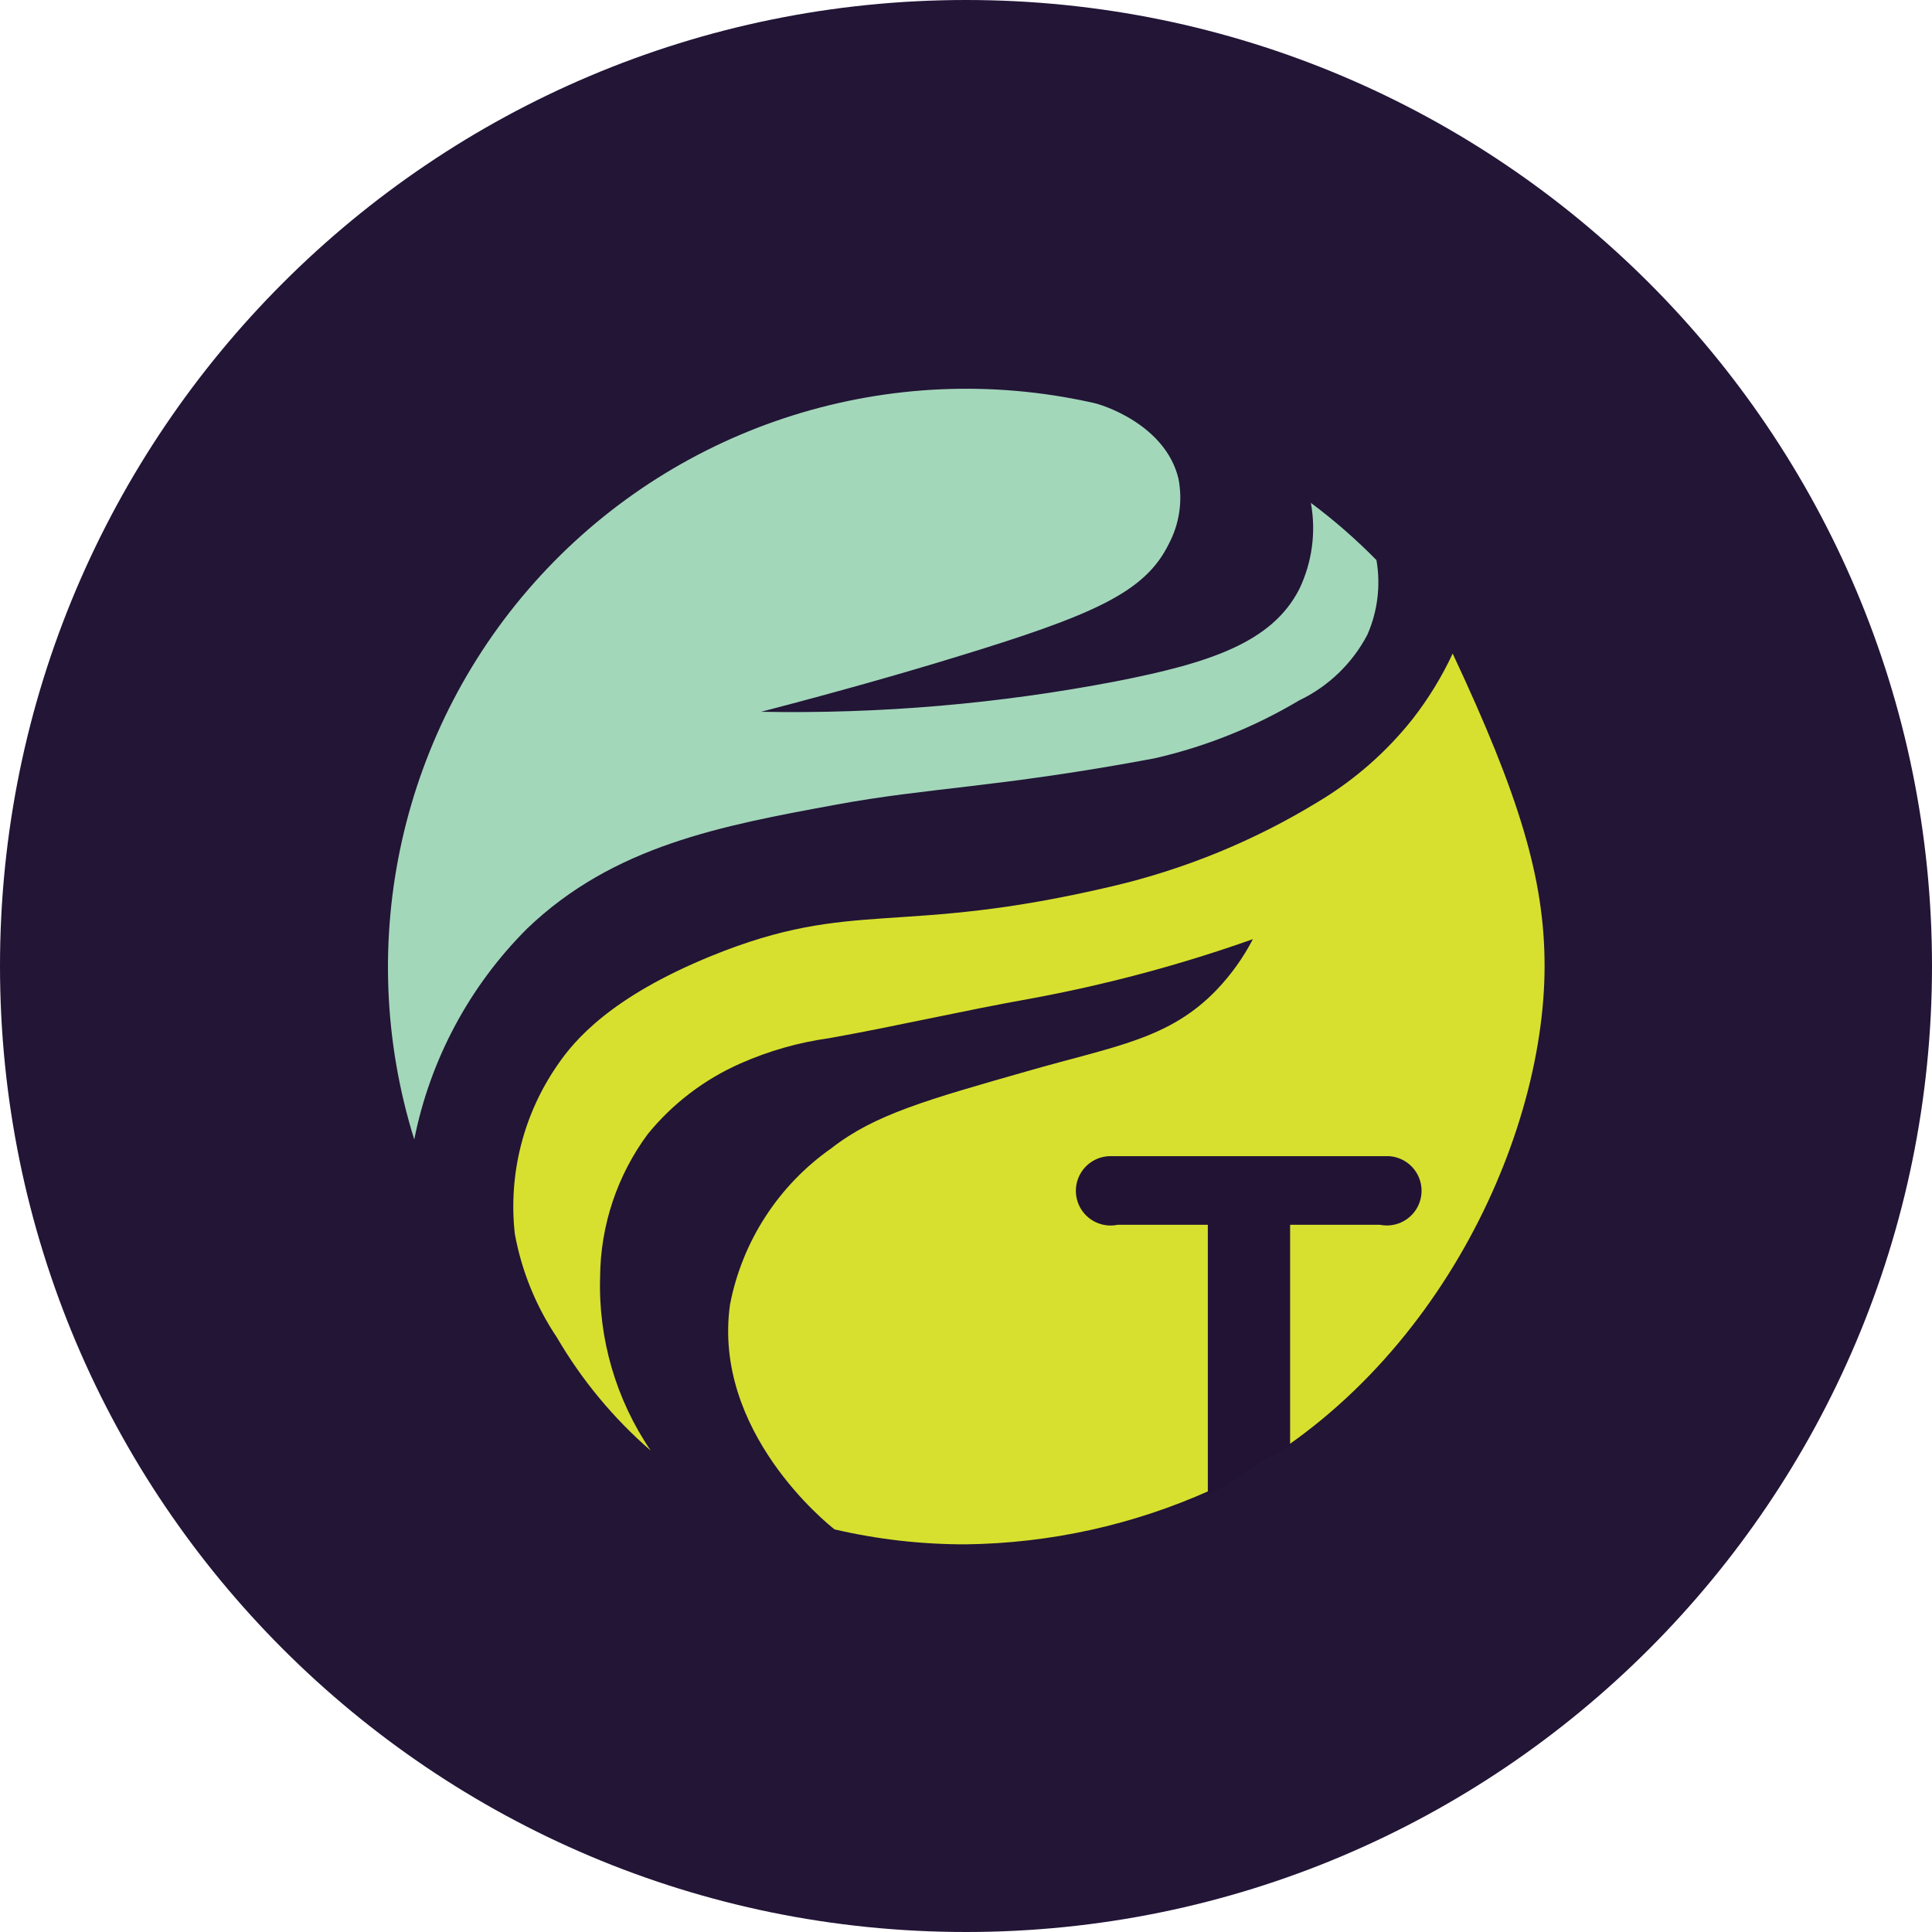
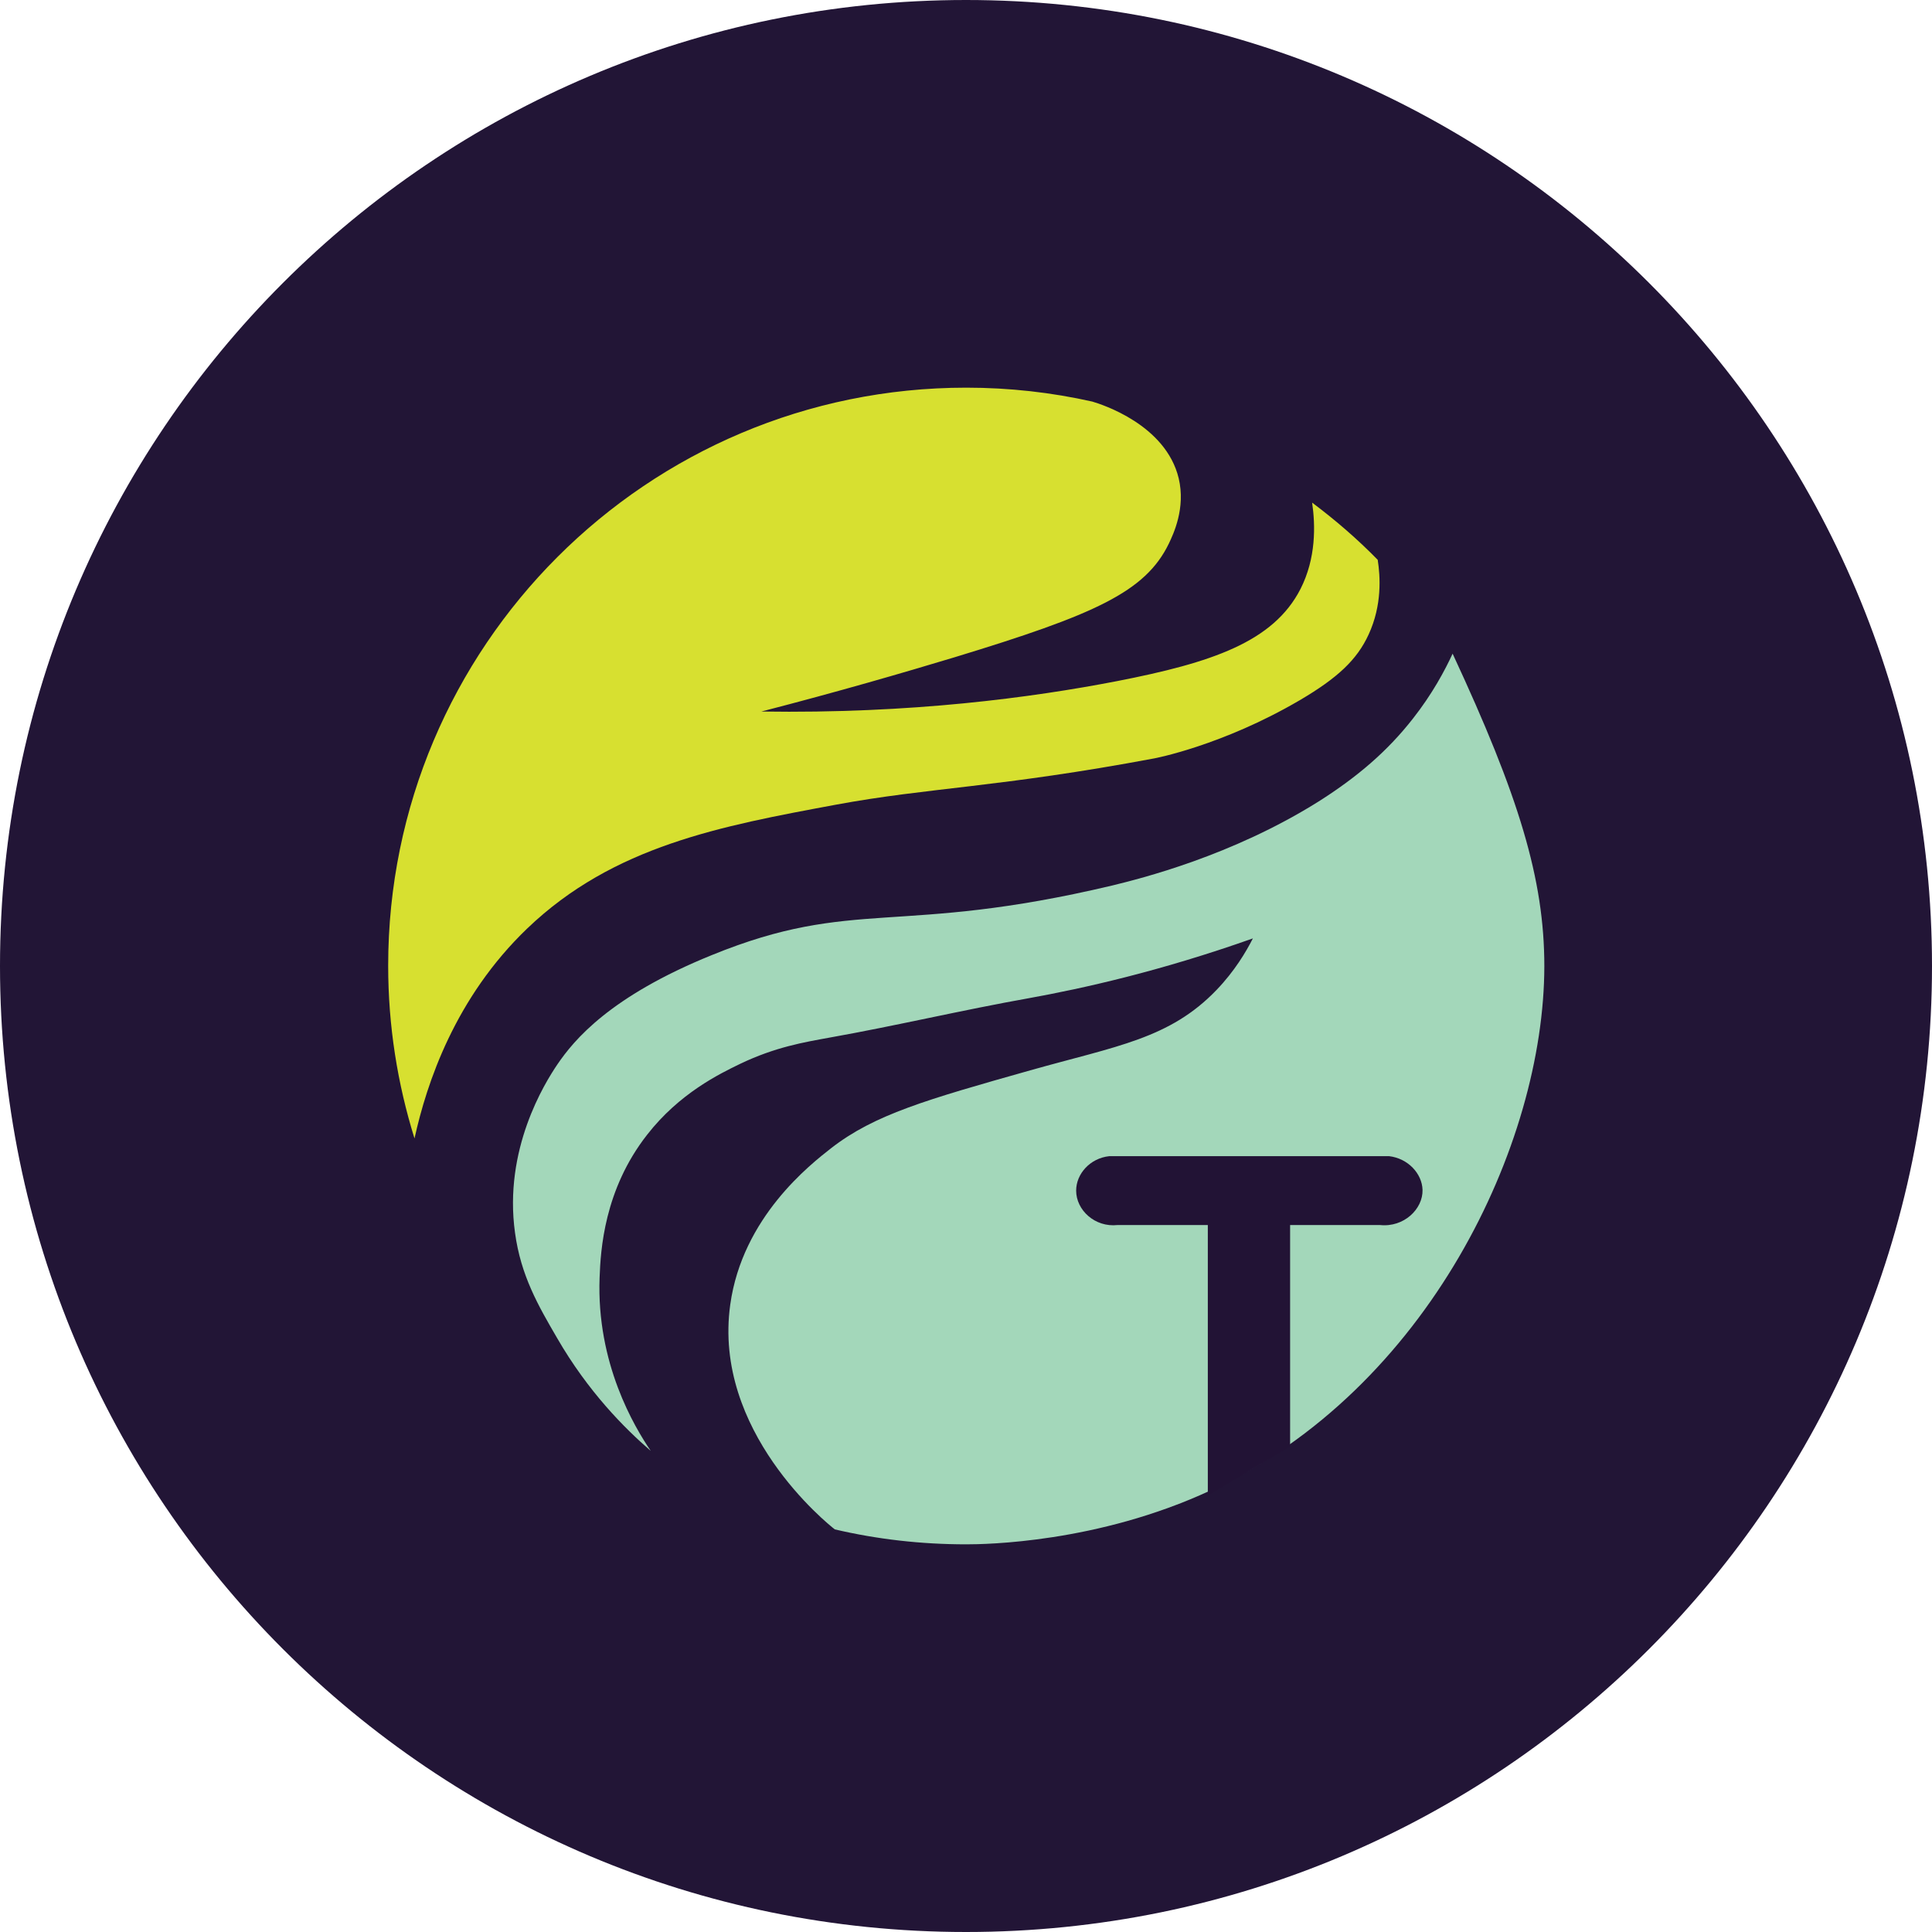
<svg xmlns="http://www.w3.org/2000/svg" viewBox="0 0 76.3 76.3">
  <defs>
-     <style>.cls-1{fill:#221536;}.cls-2{fill:none;}.cls-3{fill:#a3d7ba;}.cls-4{fill:#d7e02e;}.cls-5{fill:#221335;}</style>
+     <style>.e{fill:#221536;}.f{fill:#d7e030;}.g{fill:none;}.h{fill:#a3d7ba;}.i{fill:#221335;}</style>
  </defs>
-   <g id="Layer_2" data-name="Layer 2">
-     <g id="_PTRI" data-name="$PTRI">
-       <g id="Logo">
-         <circle class="cls-1" cx="38.15" cy="38.15" r="38.15" />
-         <path class="cls-2" d="M28.84,51.51a9.81,9.81,0,0,1,4-6.17c1.7-1.33,3.75-1.91,7.86-3.08,3.39-1,5.5-1.24,7.36-3.18a8.71,8.71,0,0,0,1.43-2,57.44,57.44,0,0,1-8.84,2.36c-2.64.47-5.25,1.08-7.89,1.55a13.1,13.1,0,0,0-3.51,1,9.83,9.83,0,0,0-3.68,2.8,9.6,9.6,0,0,0-1.88,5.64,11.56,11.56,0,0,0,2,6.86A22.64,22.64,0,0,0,33,60.39C32.67,60.16,28.14,56.51,28.84,51.51Z" />
-         <path class="cls-2" d="M22,52.83a10.84,10.84,0,0,1-1.66-4.15A9.82,9.82,0,0,1,22,42c.66-1,2.08-2.69,6.09-4.32,5.65-2.3,7.36-.74,15.83-2.75a27.73,27.73,0,0,0,8.15-3.31,13.78,13.78,0,0,0,3.72-3.27,13.43,13.43,0,0,0,1.57-2.57,23,23,0,0,0-3-3.69A5.15,5.15,0,0,1,54,25.07a5.93,5.93,0,0,1-2.73,2.59A19.76,19.76,0,0,1,45.59,30C39.46,31.1,36.67,31.1,33,31.78c-4.52.83-8.78,1.62-12.19,4.89A16.25,16.25,0,0,0,16.36,45a22.93,22.93,0,0,0,9.33,12.32A17.77,17.77,0,0,1,22,52.83Z" />
-         <path class="cls-2" d="M46.54,18.9a3.9,3.9,0,0,1-.38,2.58c-.94,1.91-2.93,2.8-8.48,4.49-2,.62-4.6,1.36-7.62,2.14a67.48,67.48,0,0,0,14-1.2c3.75-.73,6.18-1.55,7.25-3.64a5.57,5.57,0,0,0,.46-3.41,22.6,22.6,0,0,0-8.68-4C43.5,16,46,16.78,46.54,18.9Z" />
-         <path class="cls-3" d="M20.82,36.67c3.41-3.27,7.67-4.06,12.19-4.89,3.66-.68,6.45-.68,12.58-1.83a19.76,19.76,0,0,0,5.72-2.29A5.93,5.93,0,0,0,54,25.07a5.15,5.15,0,0,0,.36-2.95,22.3,22.3,0,0,0-2.59-2.26,5.57,5.57,0,0,1-.46,3.41c-1.07,2.09-3.5,2.91-7.25,3.64a67.48,67.48,0,0,1-14,1.2c3-.78,5.6-1.52,7.62-2.14,5.55-1.69,7.54-2.58,8.48-4.49a3.9,3.9,0,0,0,.38-2.58c-.51-2.12-3-2.93-3.41-3A22.84,22.84,0,0,0,16.36,45,16.25,16.25,0,0,1,20.82,36.67Z" />
-         <path class="cls-4" d="M57.37,25.81a13.43,13.43,0,0,1-1.57,2.57,13.78,13.78,0,0,1-3.72,3.27A27.73,27.73,0,0,1,43.93,35c-8.47,2-10.18.45-15.83,2.75-4,1.63-5.43,3.35-6.09,4.32a9.82,9.82,0,0,0-1.68,6.65A10.84,10.84,0,0,0,22,52.83a17.77,17.77,0,0,0,3.7,4.46h0a11.56,11.56,0,0,1-2-6.86,9.6,9.6,0,0,1,1.88-5.64A9.83,9.83,0,0,1,29.24,42a13.1,13.1,0,0,1,3.51-1c2.64-.47,5.25-1.08,7.89-1.55a57.44,57.44,0,0,0,8.84-2.36,8.71,8.71,0,0,1-1.43,2c-1.86,1.94-4,2.22-7.36,3.18-4.11,1.17-6.16,1.75-7.86,3.08a9.81,9.81,0,0,0-4,6.17c-.7,5,3.83,8.65,4.13,8.88a22.66,22.66,0,0,0,5.18.59,24.25,24.25,0,0,0,9.65-2.13C56.39,54.84,61,45.18,61,38.15,61,34.7,60,31.42,57.37,25.81Z" />
+   <g id="a" />
+   <g id="b">
+     <g id="c">
+       <g id="d">
+         <g>
+           <circle class="e" cx="38.15" cy="38.15" r="38.15" />
+           <path class="g" d="M28.84,51.51c.48-3.44,3.16-5.53,3.99-6.18,1.7-1.33,3.76-1.91,7.86-3.07,3.39-.96,5.5-1.24,7.36-3.18,.72-.75,1.16-1.5,1.43-2.03-3.7,1.31-6.74,1.98-8.84,2.36-2.64,.47-5.25,1.08-7.89,1.56-.99,.18-2.12,.37-3.51,1.03-.84,.4-2.41,1.16-3.68,2.8-1.7,2.18-1.83,4.59-1.88,5.64-.14,3.41,1.37,5.91,2.02,6.86,2.19,1.43,4.64,2.49,7.27,3.1-.3-.23-4.82-3.88-4.13-8.88Z" />
+           <path class="g" d="M21.99,52.83c-.74-1.27-1.43-2.46-1.66-4.15-.45-3.29,1.18-5.91,1.67-6.65,.66-.97,2.08-2.69,6.1-4.32,5.64-2.29,7.36-.74,15.82-2.75,1.1-.26,4.71-1.15,8.15-3.32,1.53-.96,2.71-1.98,3.72-3.27,.76-.98,1.26-1.9,1.57-2.57-.86-1.33-1.85-2.57-2.96-3.7,.1,.65,.18,1.78-.36,2.95-.46,.99-1.23,1.71-2.73,2.6-3.05,1.79-5.73,2.29-5.73,2.29-6.13,1.15-8.91,1.15-12.58,1.83-4.52,.83-8.78,1.62-12.19,4.89-2.86,2.74-3.98,6.13-4.46,8.3,1.6,5.11,4.94,9.45,9.33,12.31-1.02-.88-2.47-2.33-3.7-4.46Z" />
+           <path class="g" d="M46.54,18.9c.28,1.18-.2,2.21-.39,2.58-.94,1.91-2.92,2.8-8.47,4.49-2.02,.62-4.6,1.36-7.62,2.14,5.92,.09,10.68-.55,14.04-1.2,3.75-.73,6.17-1.55,7.25-3.64,.63-1.22,.59-2.51,.46-3.41-2.54-1.9-5.48-3.28-8.68-3.99,.37,.11,2.9,.92,3.41,3.03Z" />
+           <path class="f" d="M20.82,36.67c3.41-3.27,7.67-4.05,12.19-4.89,3.66-.68,6.45-.68,12.58-1.83,0,0,2.67-.5,5.73-2.29,1.5-.88,2.27-1.6,2.73-2.6,.54-1.17,.46-2.3,.36-2.95-.8-.82-1.67-1.57-2.59-2.26,.13,.9,.16,2.19-.46,3.41-1.07,2.09-3.5,2.91-7.25,3.64-3.36,.65-8.12,1.29-14.04,1.2,3.02-.78,5.6-1.53,7.62-2.14,5.55-1.69,7.54-2.58,8.47-4.49,.18-.38,.67-1.4,.39-2.58-.51-2.12-3.04-2.92-3.41-3.03-1.6-.36-3.27-.55-4.98-.55-12.61,0-22.83,10.22-22.83,22.83,0,2.38,.37,4.67,1.04,6.82,.48-2.18,1.6-5.56,4.46-8.3Z" />
+           <path class="h" d="M57.37,25.81c-.31,.67-.8,1.59-1.57,2.57-1.01,1.29-2.19,2.3-3.72,3.27-3.44,2.16-7.05,3.05-8.15,3.32-8.47,2.01-10.18,.45-15.82,2.75-4.02,1.63-5.44,3.35-6.1,4.32-.5,.74-2.13,3.35-1.67,6.65,.23,1.69,.92,2.88,1.66,4.15,1.23,2.13,2.68,3.58,3.7,4.46h0c-.64-.94-2.15-3.45-2.02-6.85,.04-1.06,.17-3.46,1.88-5.64,1.27-1.63,2.85-2.4,3.68-2.8,1.38-.66,2.52-.85,3.51-1.03,2.64-.47,5.25-1.09,7.89-1.56,2.1-.38,5.14-1.05,8.84-2.36-.27,.53-.72,1.29-1.43,2.03-1.86,1.94-3.96,2.22-7.36,3.18-4.11,1.16-6.16,1.75-7.86,3.07-.83,.65-3.51,2.73-3.99,6.18-.7,5,3.83,8.65,4.13,8.88,1.67,.39,3.4,.59,5.19,.59,.73,0,5.18-.05,9.65-2.13,8.59-4.01,13.17-13.67,13.18-20.7,0-3.45-1.01-6.73-3.62-12.34Z" />
+           <path class="i" d="M54.86,45.66c.75,.09,1.3,.69,1.32,1.33,.02,.76-.74,1.49-1.68,1.39h-3.55v8.75l-3.25,1.93v-10.68h-3.56c-.9,.1-1.64-.59-1.64-1.36,0-.66,.55-1.28,1.31-1.36" />
+         </g>
      </g>
-       <path class="cls-5" d="M54.86,45.66a1.37,1.37,0,1,1-.36,2.71l-3.55,0v8.73L47.7,59.06V48.37H44.14a1.37,1.37,0,1,1-.33-2.71" />
    </g>
  </g>
</svg>
